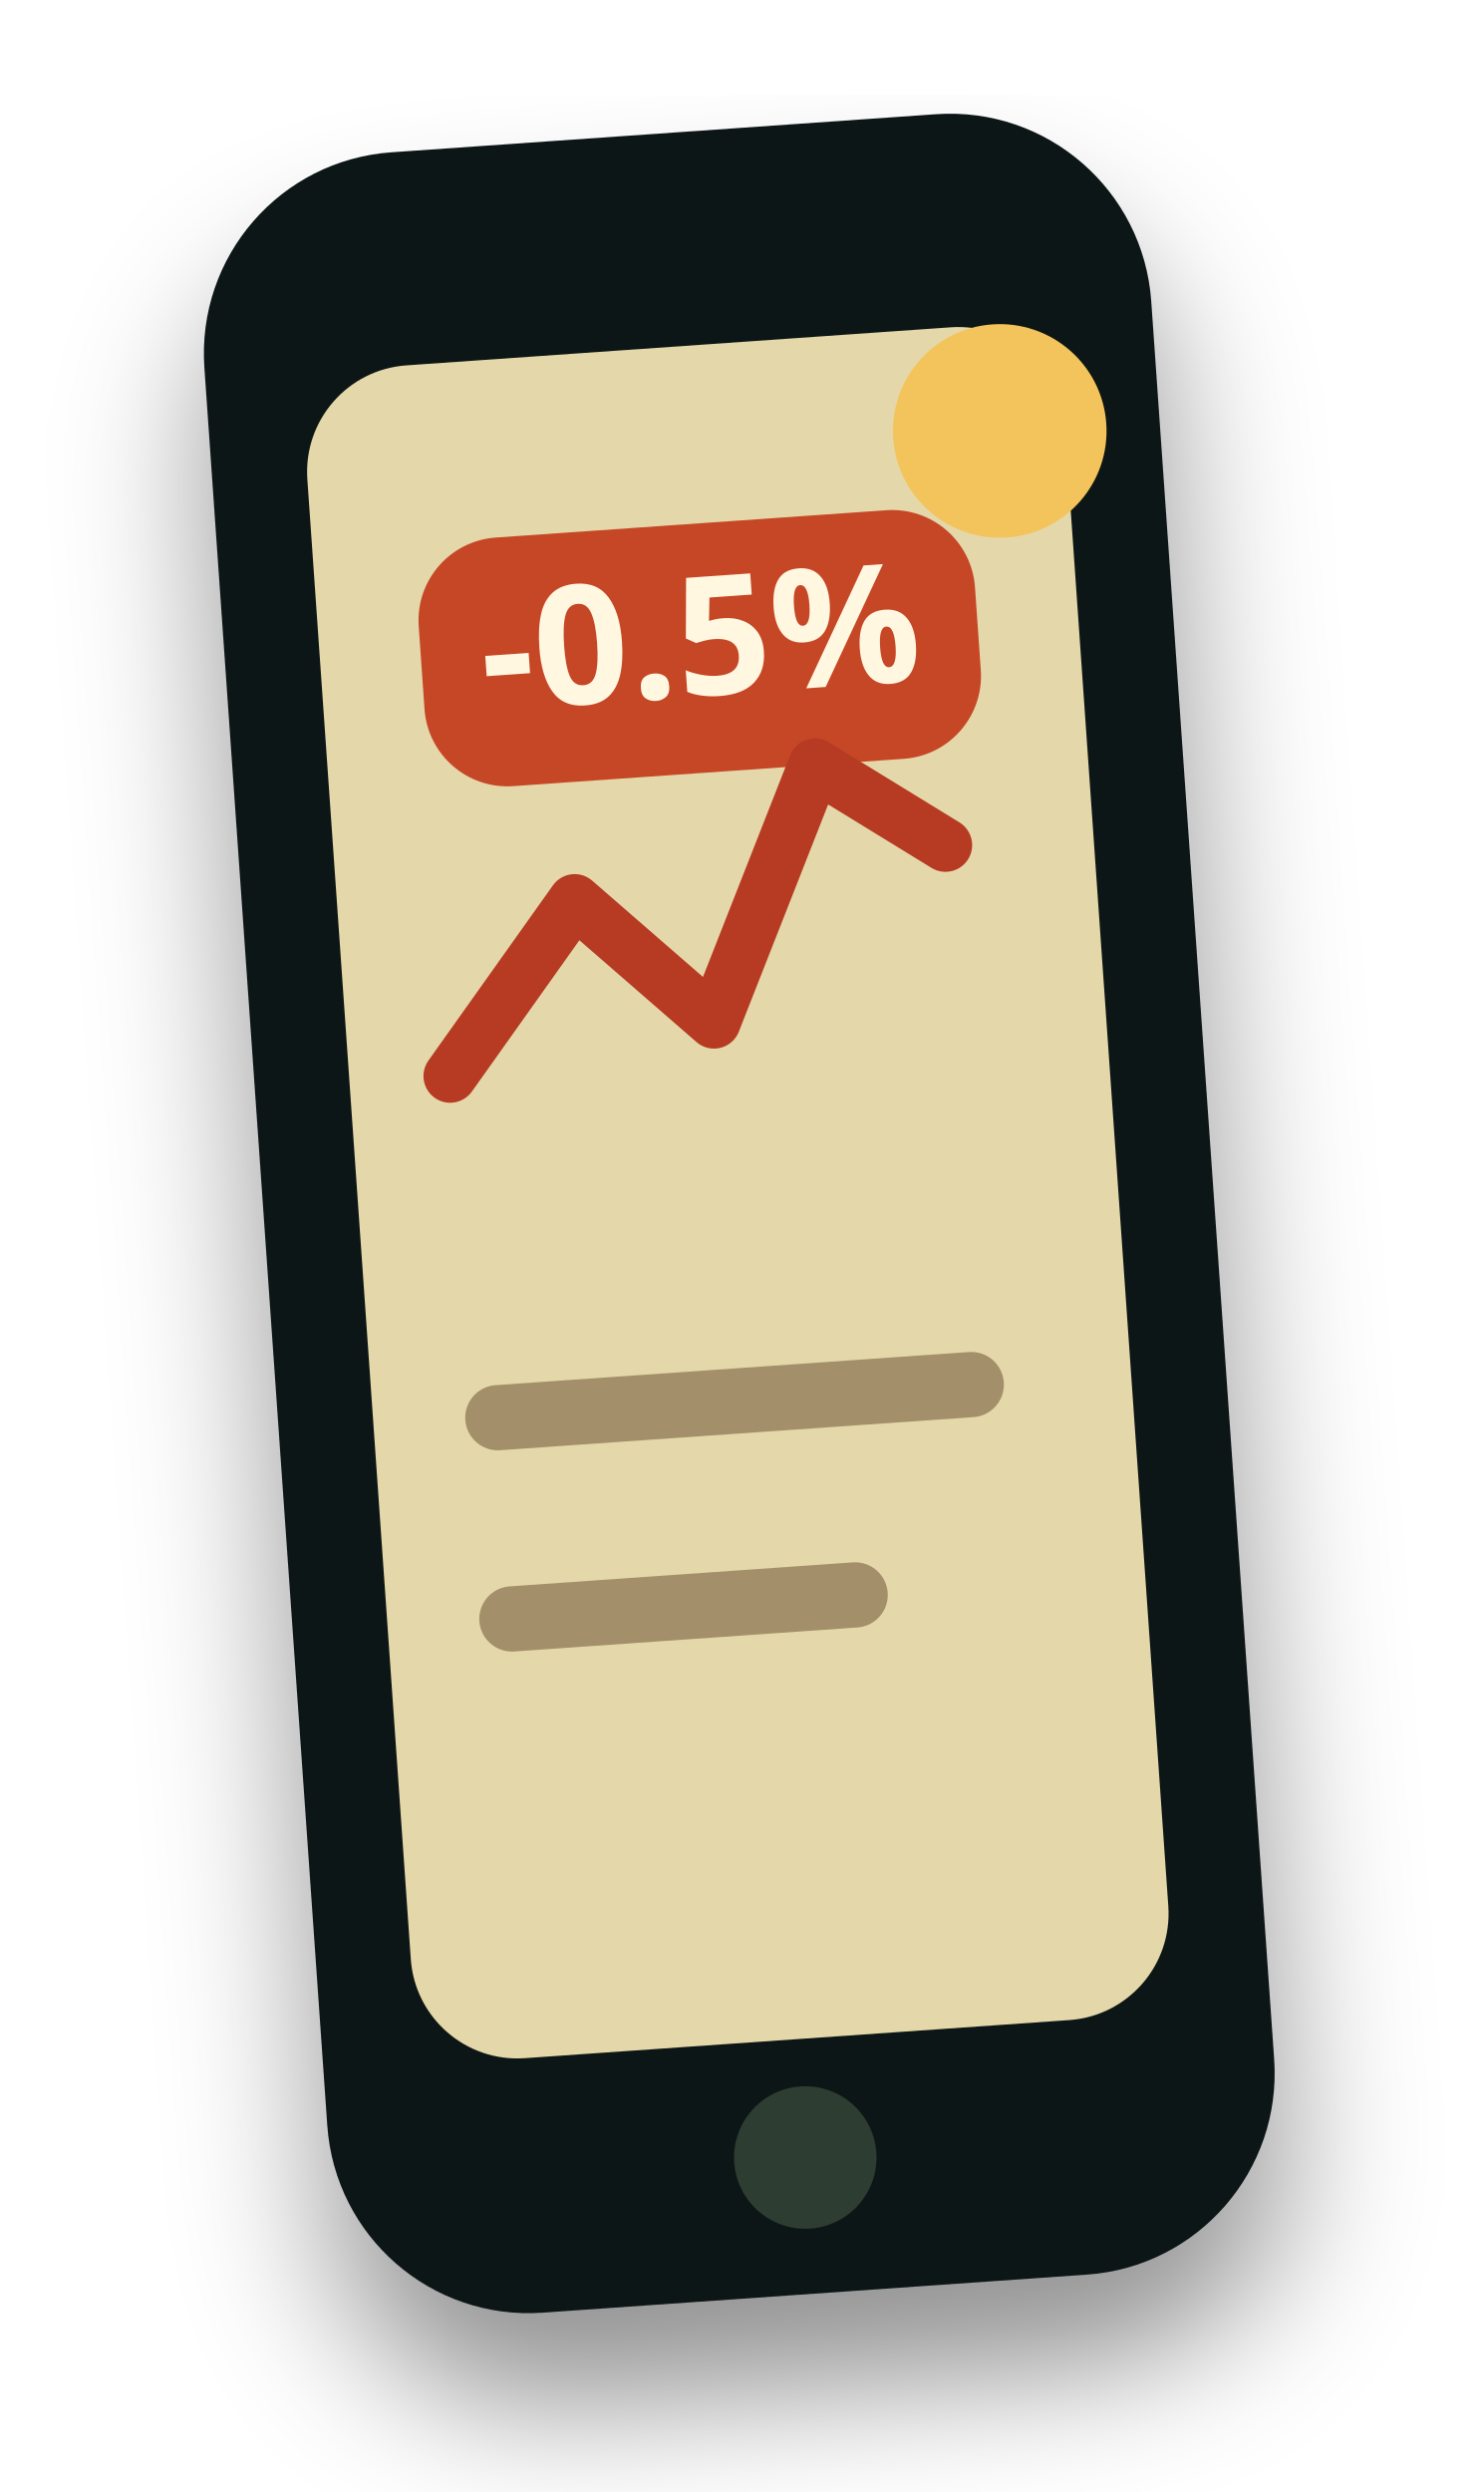
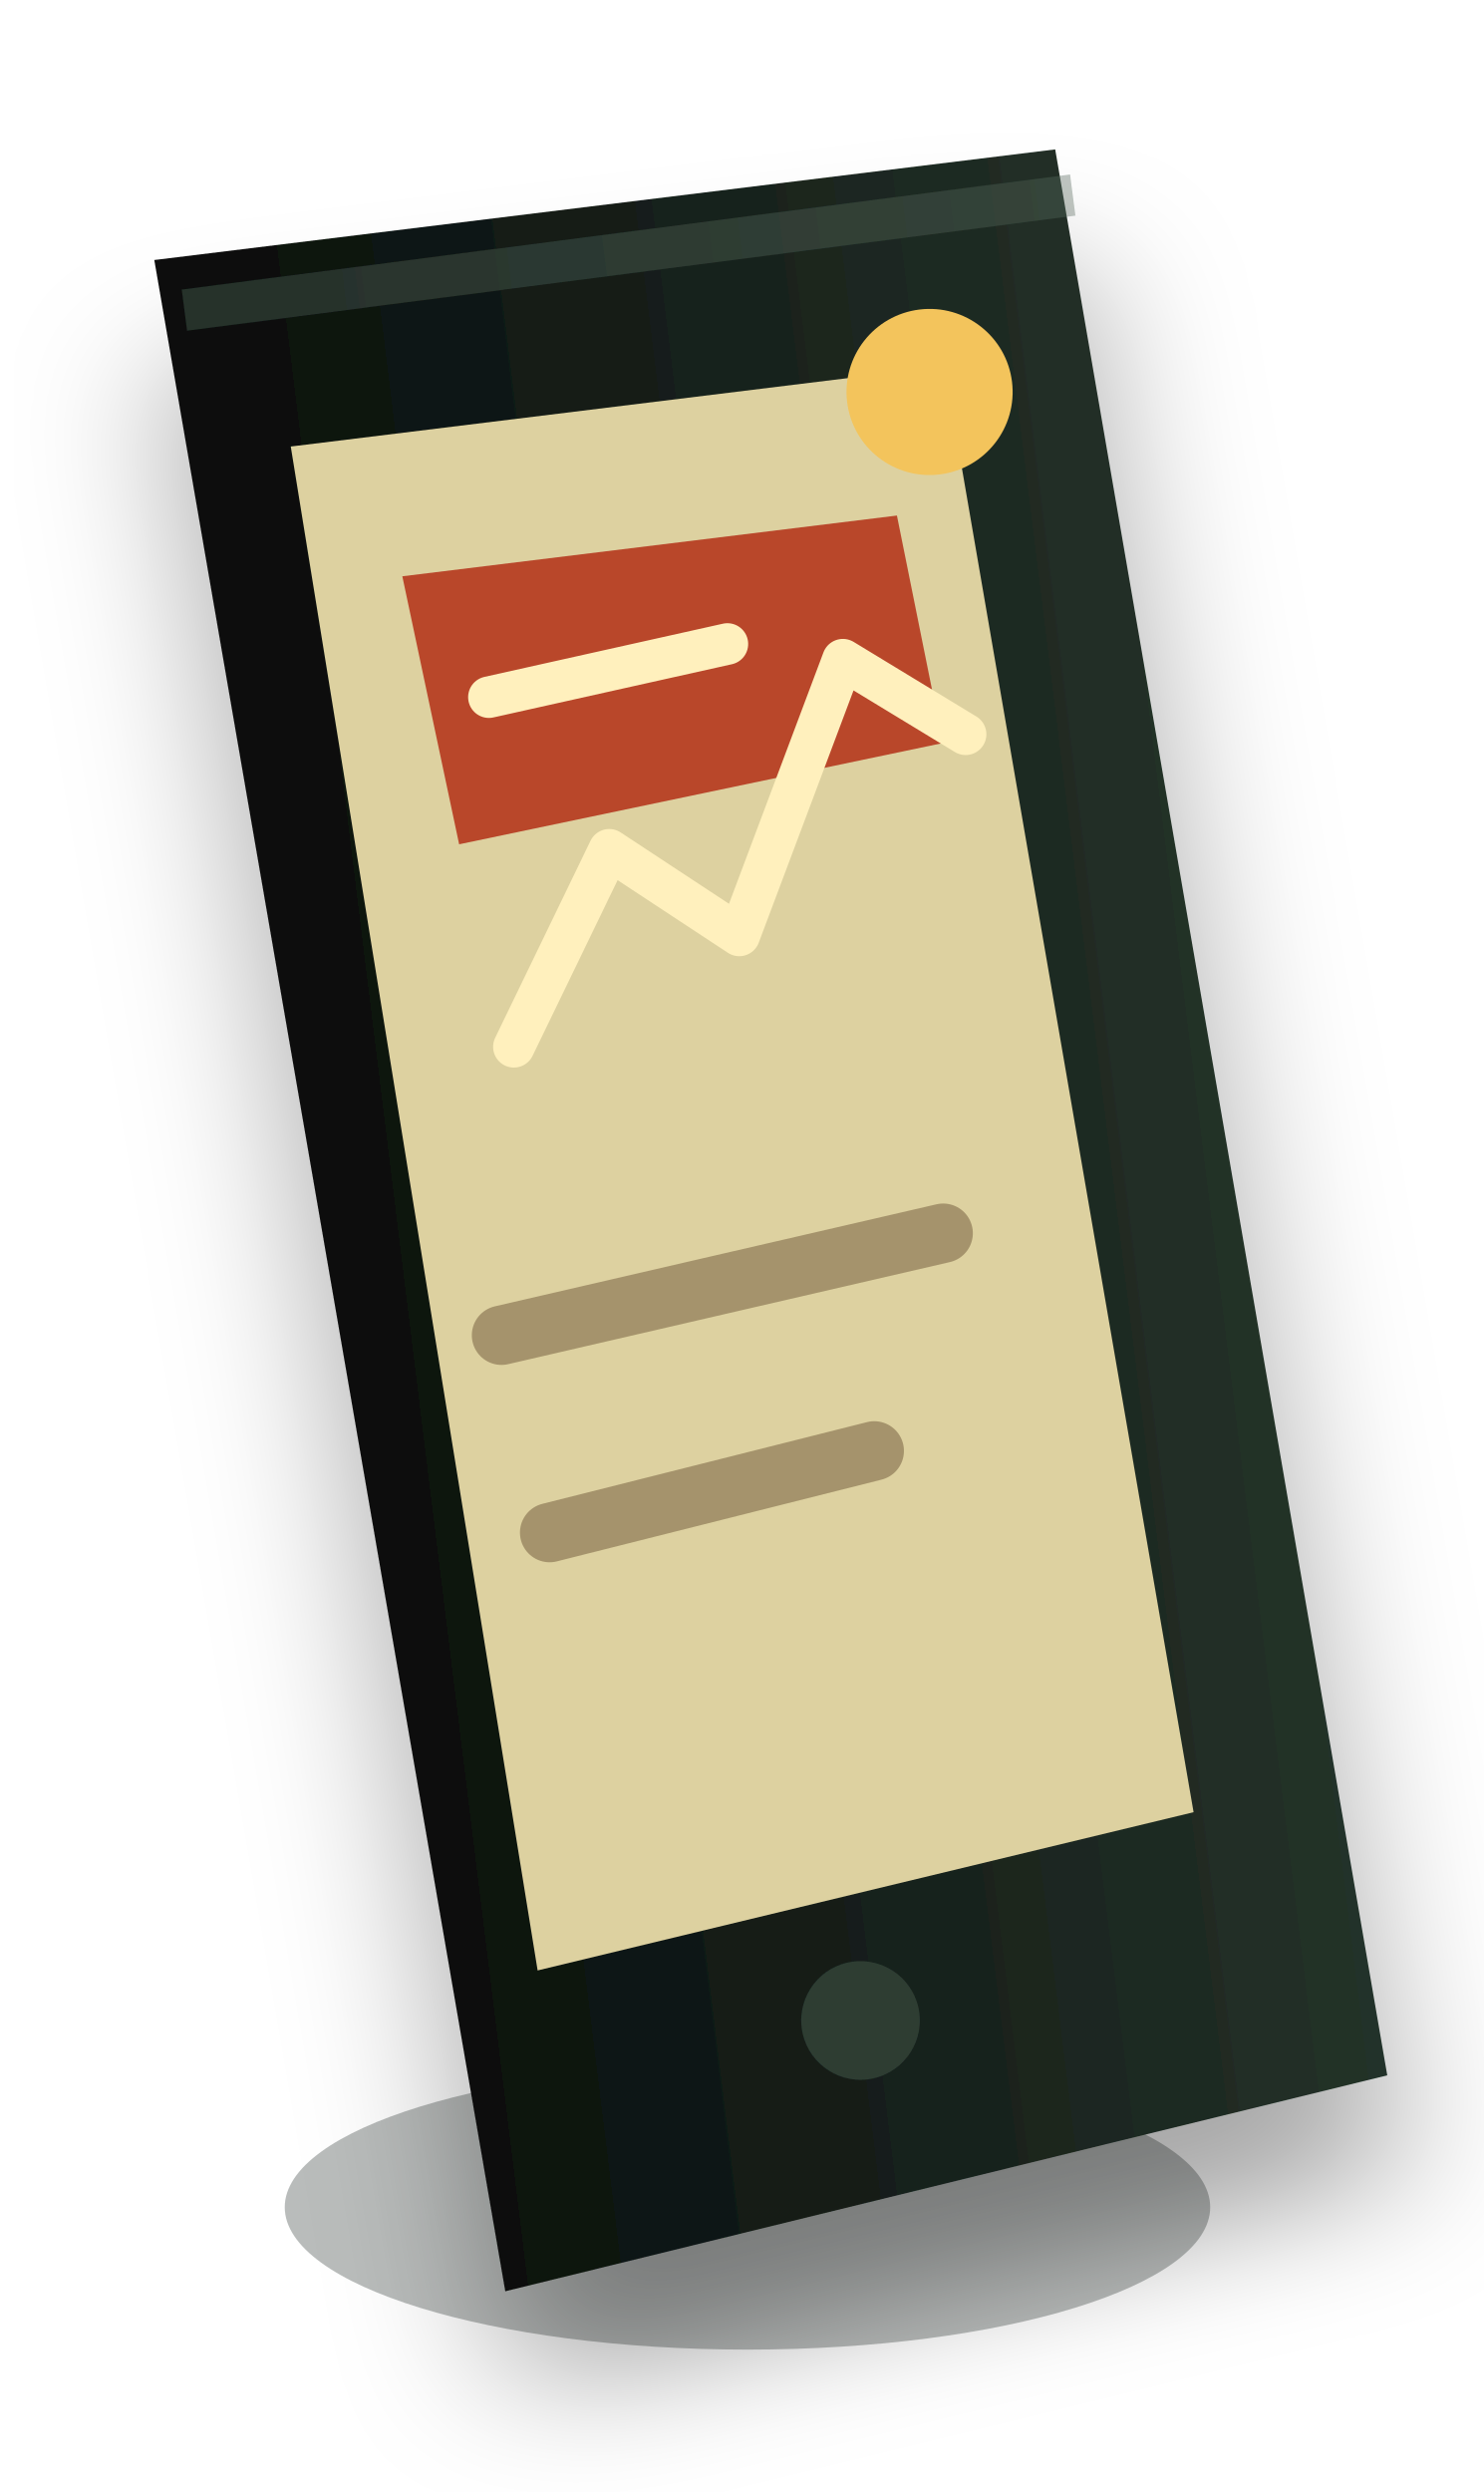
<svg xmlns="http://www.w3.org/2000/svg" width="250" height="420" viewBox="0 0 250 420">
  <defs>
-     <filter id="s">
-       <feDropShadow dx="0" dy="16" stdDeviation="12" flood-color="#020806" flood-opacity=".42" />
+     <filter id="ground" x="-35%" y="-35%" width="170%" height="170%">
+       <feDropShadow dx="0" dy="18" stdDeviation="12" flood-color="#020806" flood-opacity=".34" />
    </filter>
+     <filter id="grain" x="-10%" y="-10%" width="120%" height="120%">
+       <feTurbulence type="fractalNoise" baseFrequency=".85" numOctaves="2" seed="9" />
+       <feColorMatrix type="saturate" values="0" />
+       <feComponentTransfer>
+         <feFuncA type="table" tableValues="0 .08" />
+       </feComponentTransfer>
+       <feBlend mode="multiply" in2="SourceGraphic" />
+     </filter>
+     <linearGradient id="phone" x1="0" x2="1">
+       <stop stop-color="#080d0b" />
+       <stop offset="1" stop-color="#243229" />
+     </linearGradient>
  </defs>
-   <g filter="url(#s)" transform="rotate(-4 125 210)">
-     <rect x="45" y="22" width="160" height="365" rx="34" fill="#101815" />
-     <rect x="61" y="58" width="128" height="286" rx="18" fill="#e4d8aa" />
-     <rect x="78" y="88" width="94" height="42" rx="14" fill="#c64628" />
-     <text x="88" y="117" font-family="PingFang SC, Microsoft YaHei, sans-serif" font-size="28" font-weight="700" fill="#fff7df">-0.5%</text>
-     <path d="M78 178l23-28 22 22 20-42 21 15" stroke="#b63b24" stroke-width="9" fill="none" stroke-linecap="round" stroke-linejoin="round" />
-     <path d="M82 236h80M82 270h58" stroke="#6d5637" stroke-width="11" stroke-linecap="round" opacity=".55" />
-     <circle cx="125" cy="364" r="12" fill="#2d3c33" />
-     <circle cx="178" cy="76" r="18" fill="#f3c45b" />
+   <ellipse cx="126" cy="372" rx="78" ry="24" fill="#03100c" opacity=".28" />
+   <g filter="url(#ground)" transform="rotate(-7 125 210)">
+     <path d="M47 33h153l16 329-152 18z" fill="url(#phone)" />
+     <path d="M66 67h111l12 247-113 13z" fill="#ddd1a0" />
+     <path d="M82 91h84l3 39-83 7z" fill="#b9462c" />
+     <path d="M94 113l41-4M91 172l20-31 20 17 23-44 19 15" stroke="#fff0bd" stroke-width="7" fill="none" stroke-linecap="round" stroke-linejoin="round" />
+     <path d="M83 220l76-8M87 254l56-7" stroke="#6d5637" stroke-width="10" stroke-linecap="round" opacity=".5" />
+     <circle cx="129" cy="342" r="10" fill="#2d3c33" />
+     <circle cx="174" cy="71" r="14" fill="#f3c45b" />
+     <path d="M51 42l151-1" stroke="#53665a" stroke-width="7" opacity=".38" />
  </g>
</svg>
